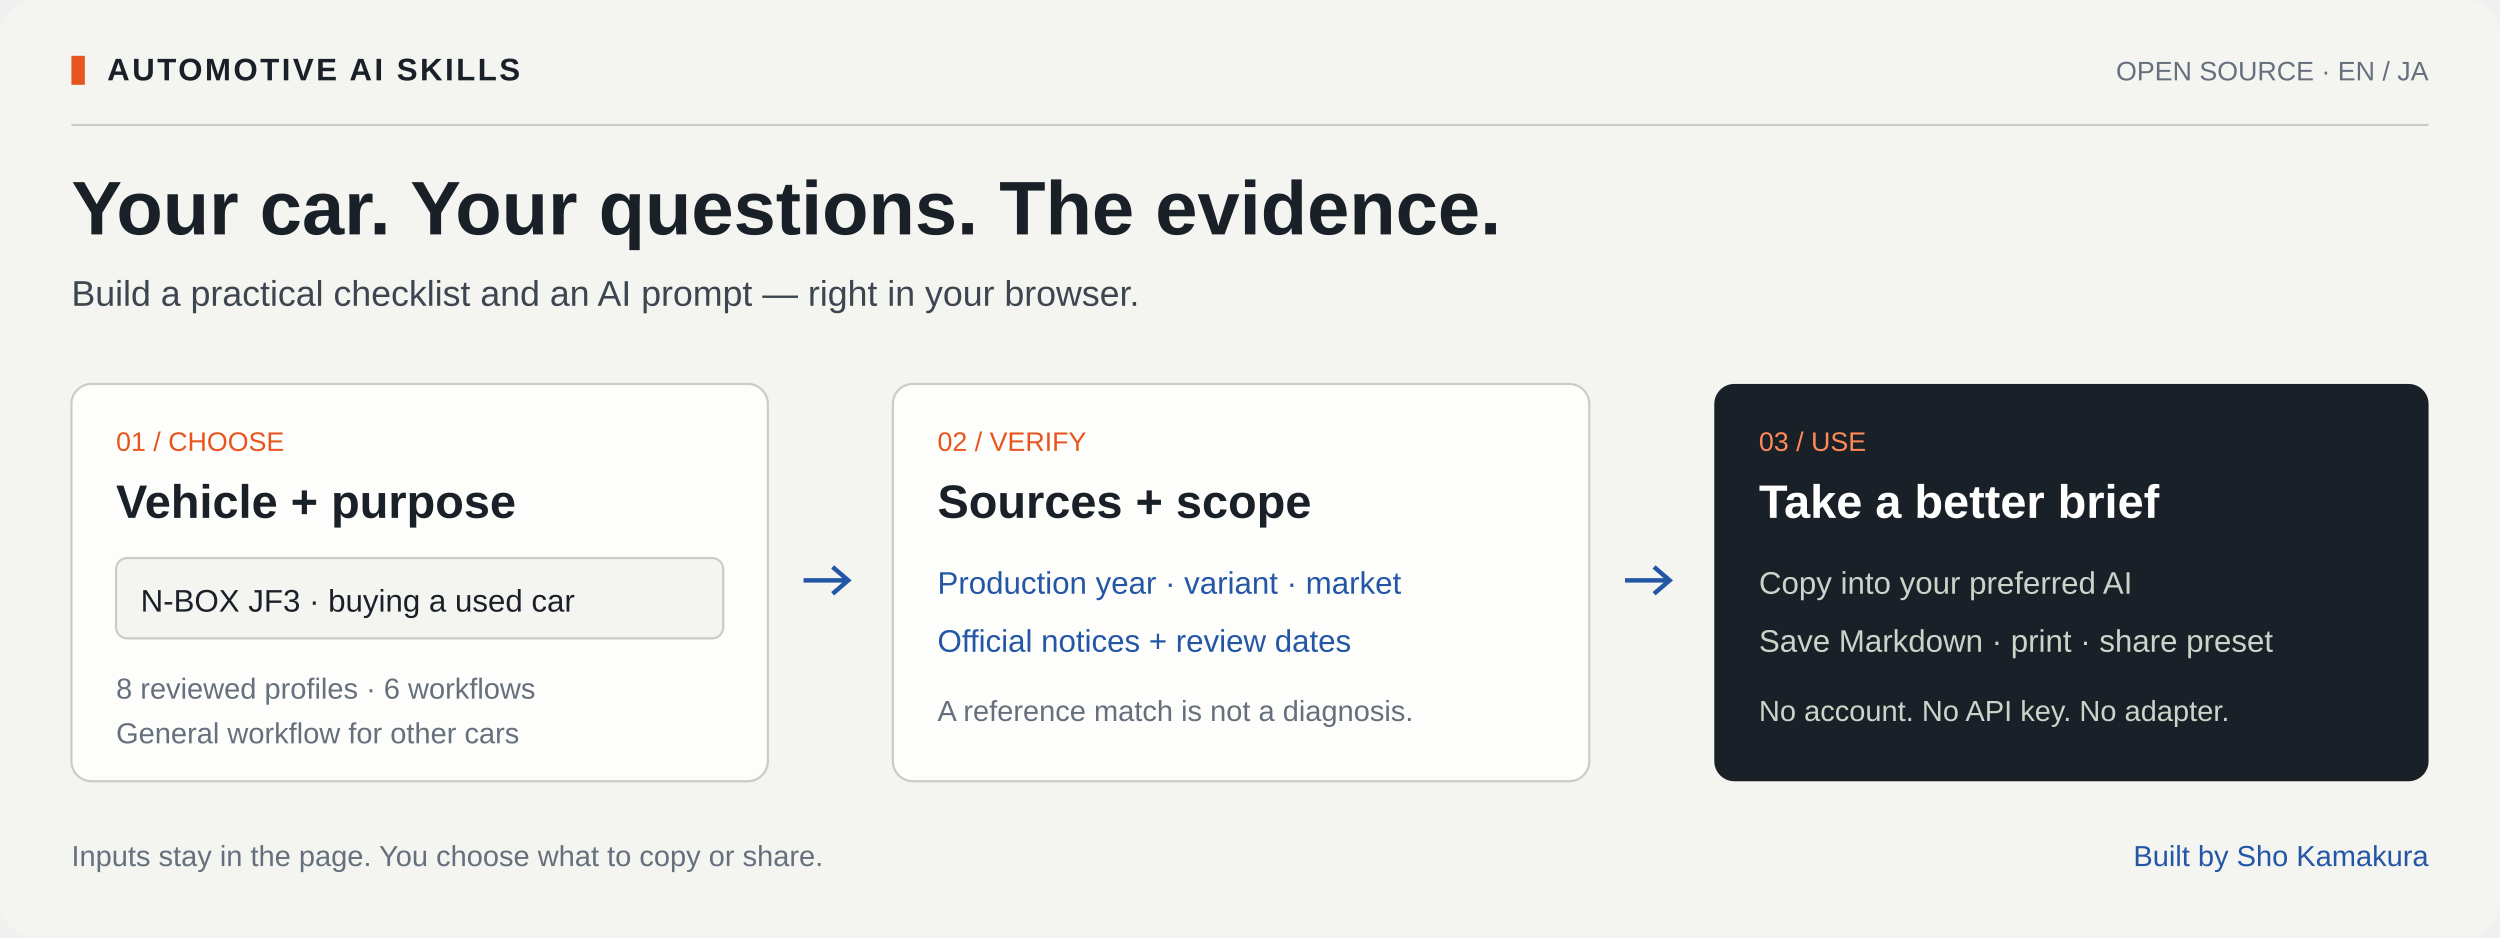
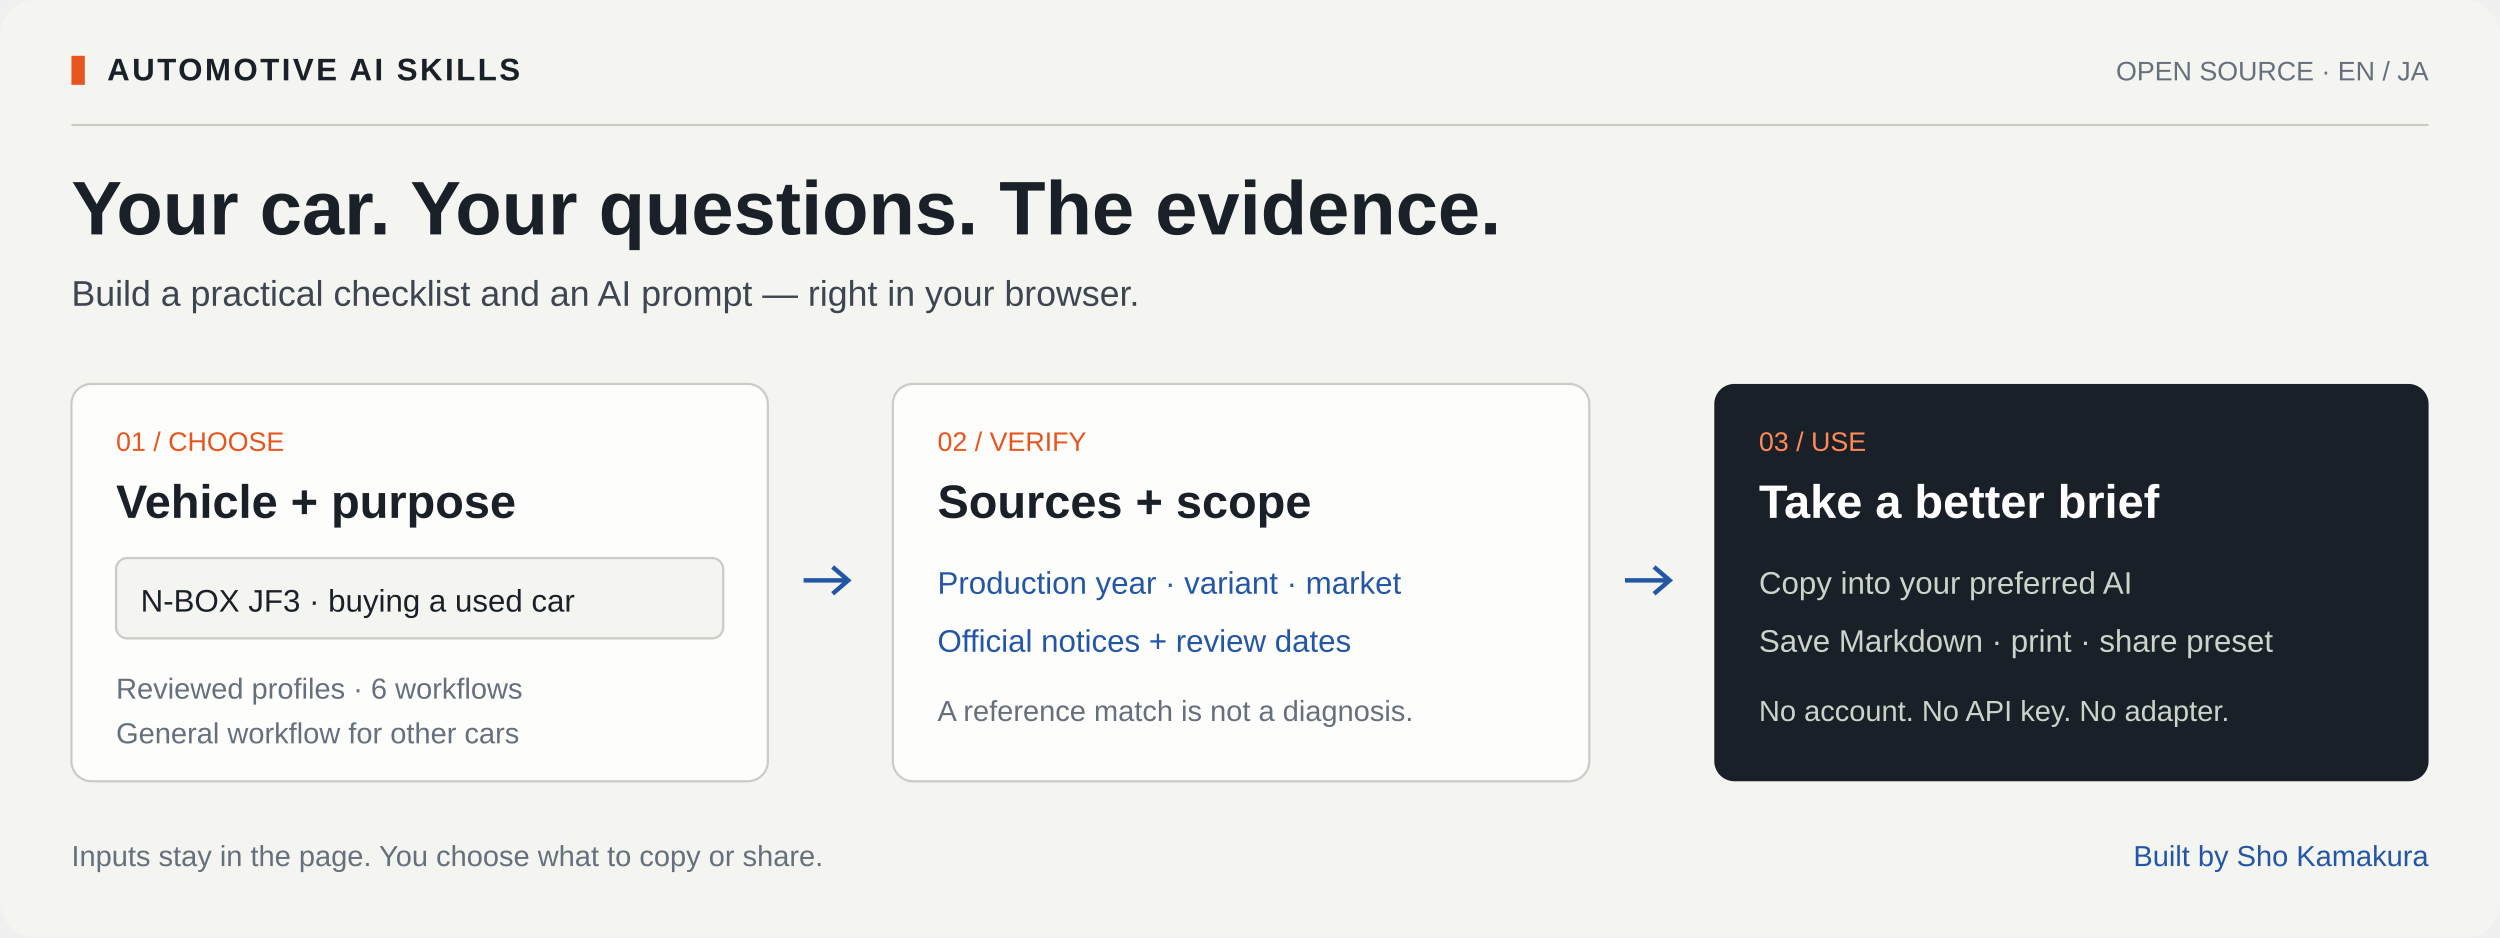
<svg xmlns="http://www.w3.org/2000/svg" width="1120" height="420" viewBox="0 0 1120 420" role="img" aria-labelledby="title desc">
  <rect width="1120" height="420" rx="16" fill="#f4f5f1" />
  <path d="M32 56H1088" stroke="#c9cdc6" />
  <rect x="32" y="25" width="6" height="13" fill="#e8541e" />
  <g font-family="Arial, sans-serif" fill="#1a2028">
    <text x="48" y="36" font-size="14" font-weight="700" letter-spacing="1.1">AUTOMOTIVE AI SKILLS</text>
    <text x="1088" y="36" text-anchor="end" font-size="12" fill="#66707d">OPEN SOURCE · EN / JA</text>
    <text x="32" y="105" font-size="34" font-weight="700">Your car. Your questions. The evidence.</text>
    <text x="32" y="137" font-size="16" fill="#3d4650">Build a practical checklist and an AI prompt — right in your browser.</text>
    <g transform="translate(32 172)">
      <rect width="312" height="178" rx="9" fill="#fdfdfb" stroke="#c9cdc6" />
      <text x="20" y="30" font-size="12" fill="#e8541e">01 / CHOOSE</text>
      <text x="20" y="60" font-size="21" font-weight="700">Vehicle + purpose</text>
      <rect x="20" y="78" width="272" height="36" rx="5" fill="#f4f5f1" stroke="#c9cdc6" />
      <text x="31" y="102" font-size="14">N-BOX JF3 · buying a used car</text>
-       <text x="20" y="141" font-size="13" fill="#66707d">8 reviewed profiles · 6 workflows</text>
+       <text x="20" y="141" font-size="13" fill="#66707d">Reviewed profiles · 6 workflows</text>
      <text x="20" y="161" font-size="13" fill="#66707d">General workflow for other cars</text>
    </g>
    <path d="M360 260h20m-7-6 7 6-7 6" stroke="#2456a6" stroke-width="2" fill="none" />
    <g transform="translate(400 172)">
      <rect width="312" height="178" rx="9" fill="#fdfdfb" stroke="#c9cdc6" />
      <text x="20" y="30" font-size="12" fill="#e8541e">02 / VERIFY</text>
      <text x="20" y="60" font-size="21" font-weight="700">Sources + scope</text>
      <text x="20" y="94" font-size="14" fill="#2456a6">Production year · variant · market</text>
      <text x="20" y="120" font-size="14" fill="#2456a6">Official notices + review dates</text>
      <text x="20" y="151" font-size="13" fill="#66707d">A reference match is not a diagnosis.</text>
    </g>
    <path d="M728 260h20m-7-6 7 6-7 6" stroke="#2456a6" stroke-width="2" fill="none" />
    <g transform="translate(768 172)">
      <rect width="320" height="178" rx="9" fill="#1a2028" />
      <text x="20" y="30" font-size="12" fill="#ff8a57">03 / USE</text>
      <text x="20" y="60" font-size="21" font-weight="700" fill="#fff">Take a better brief</text>
      <text x="20" y="94" font-size="14" fill="#ccd3c9">Copy into your preferred AI</text>
      <text x="20" y="120" font-size="14" fill="#ccd3c9">Save Markdown · print · share preset</text>
      <text x="20" y="151" font-size="13" fill="#ccd3c9">No account. No API key. No adapter.</text>
    </g>
    <text x="32" y="388" font-size="13" fill="#66707d">Inputs stay in the page. You choose what to copy or share.</text>
    <text x="1088" y="388" text-anchor="end" font-size="13" fill="#2456a6">Built by Sho Kamakura</text>
  </g>
</svg>
